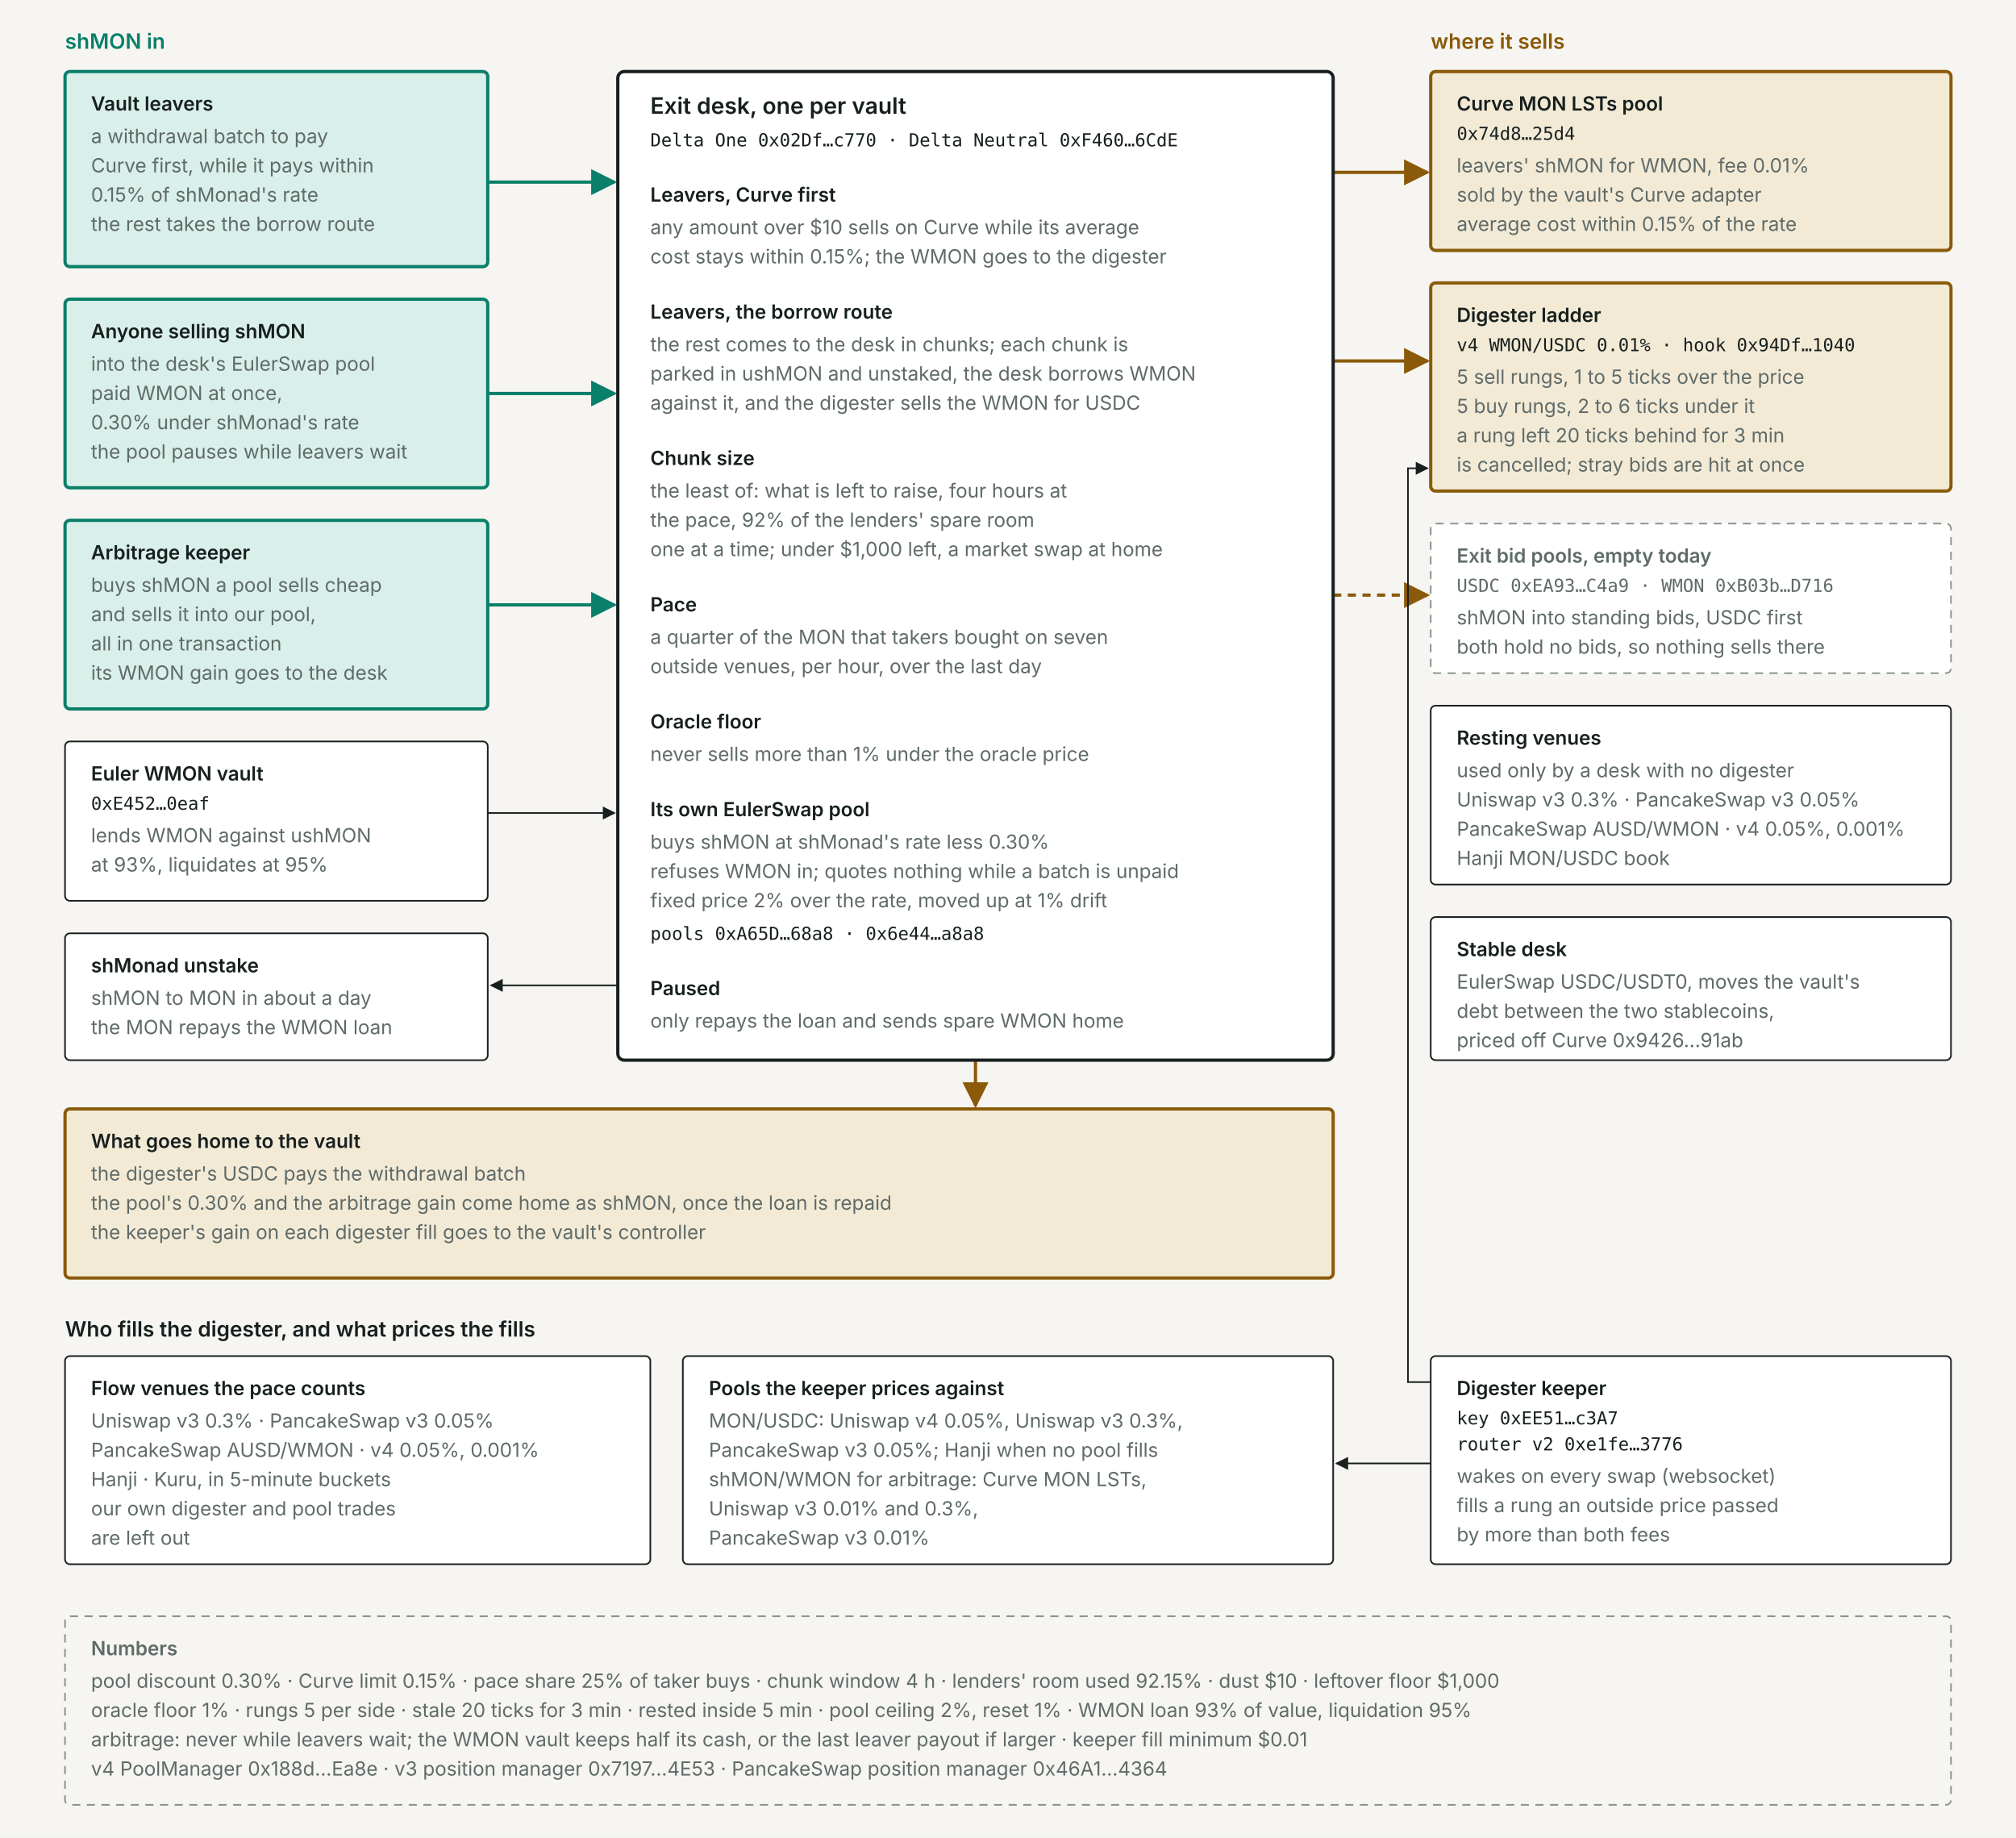
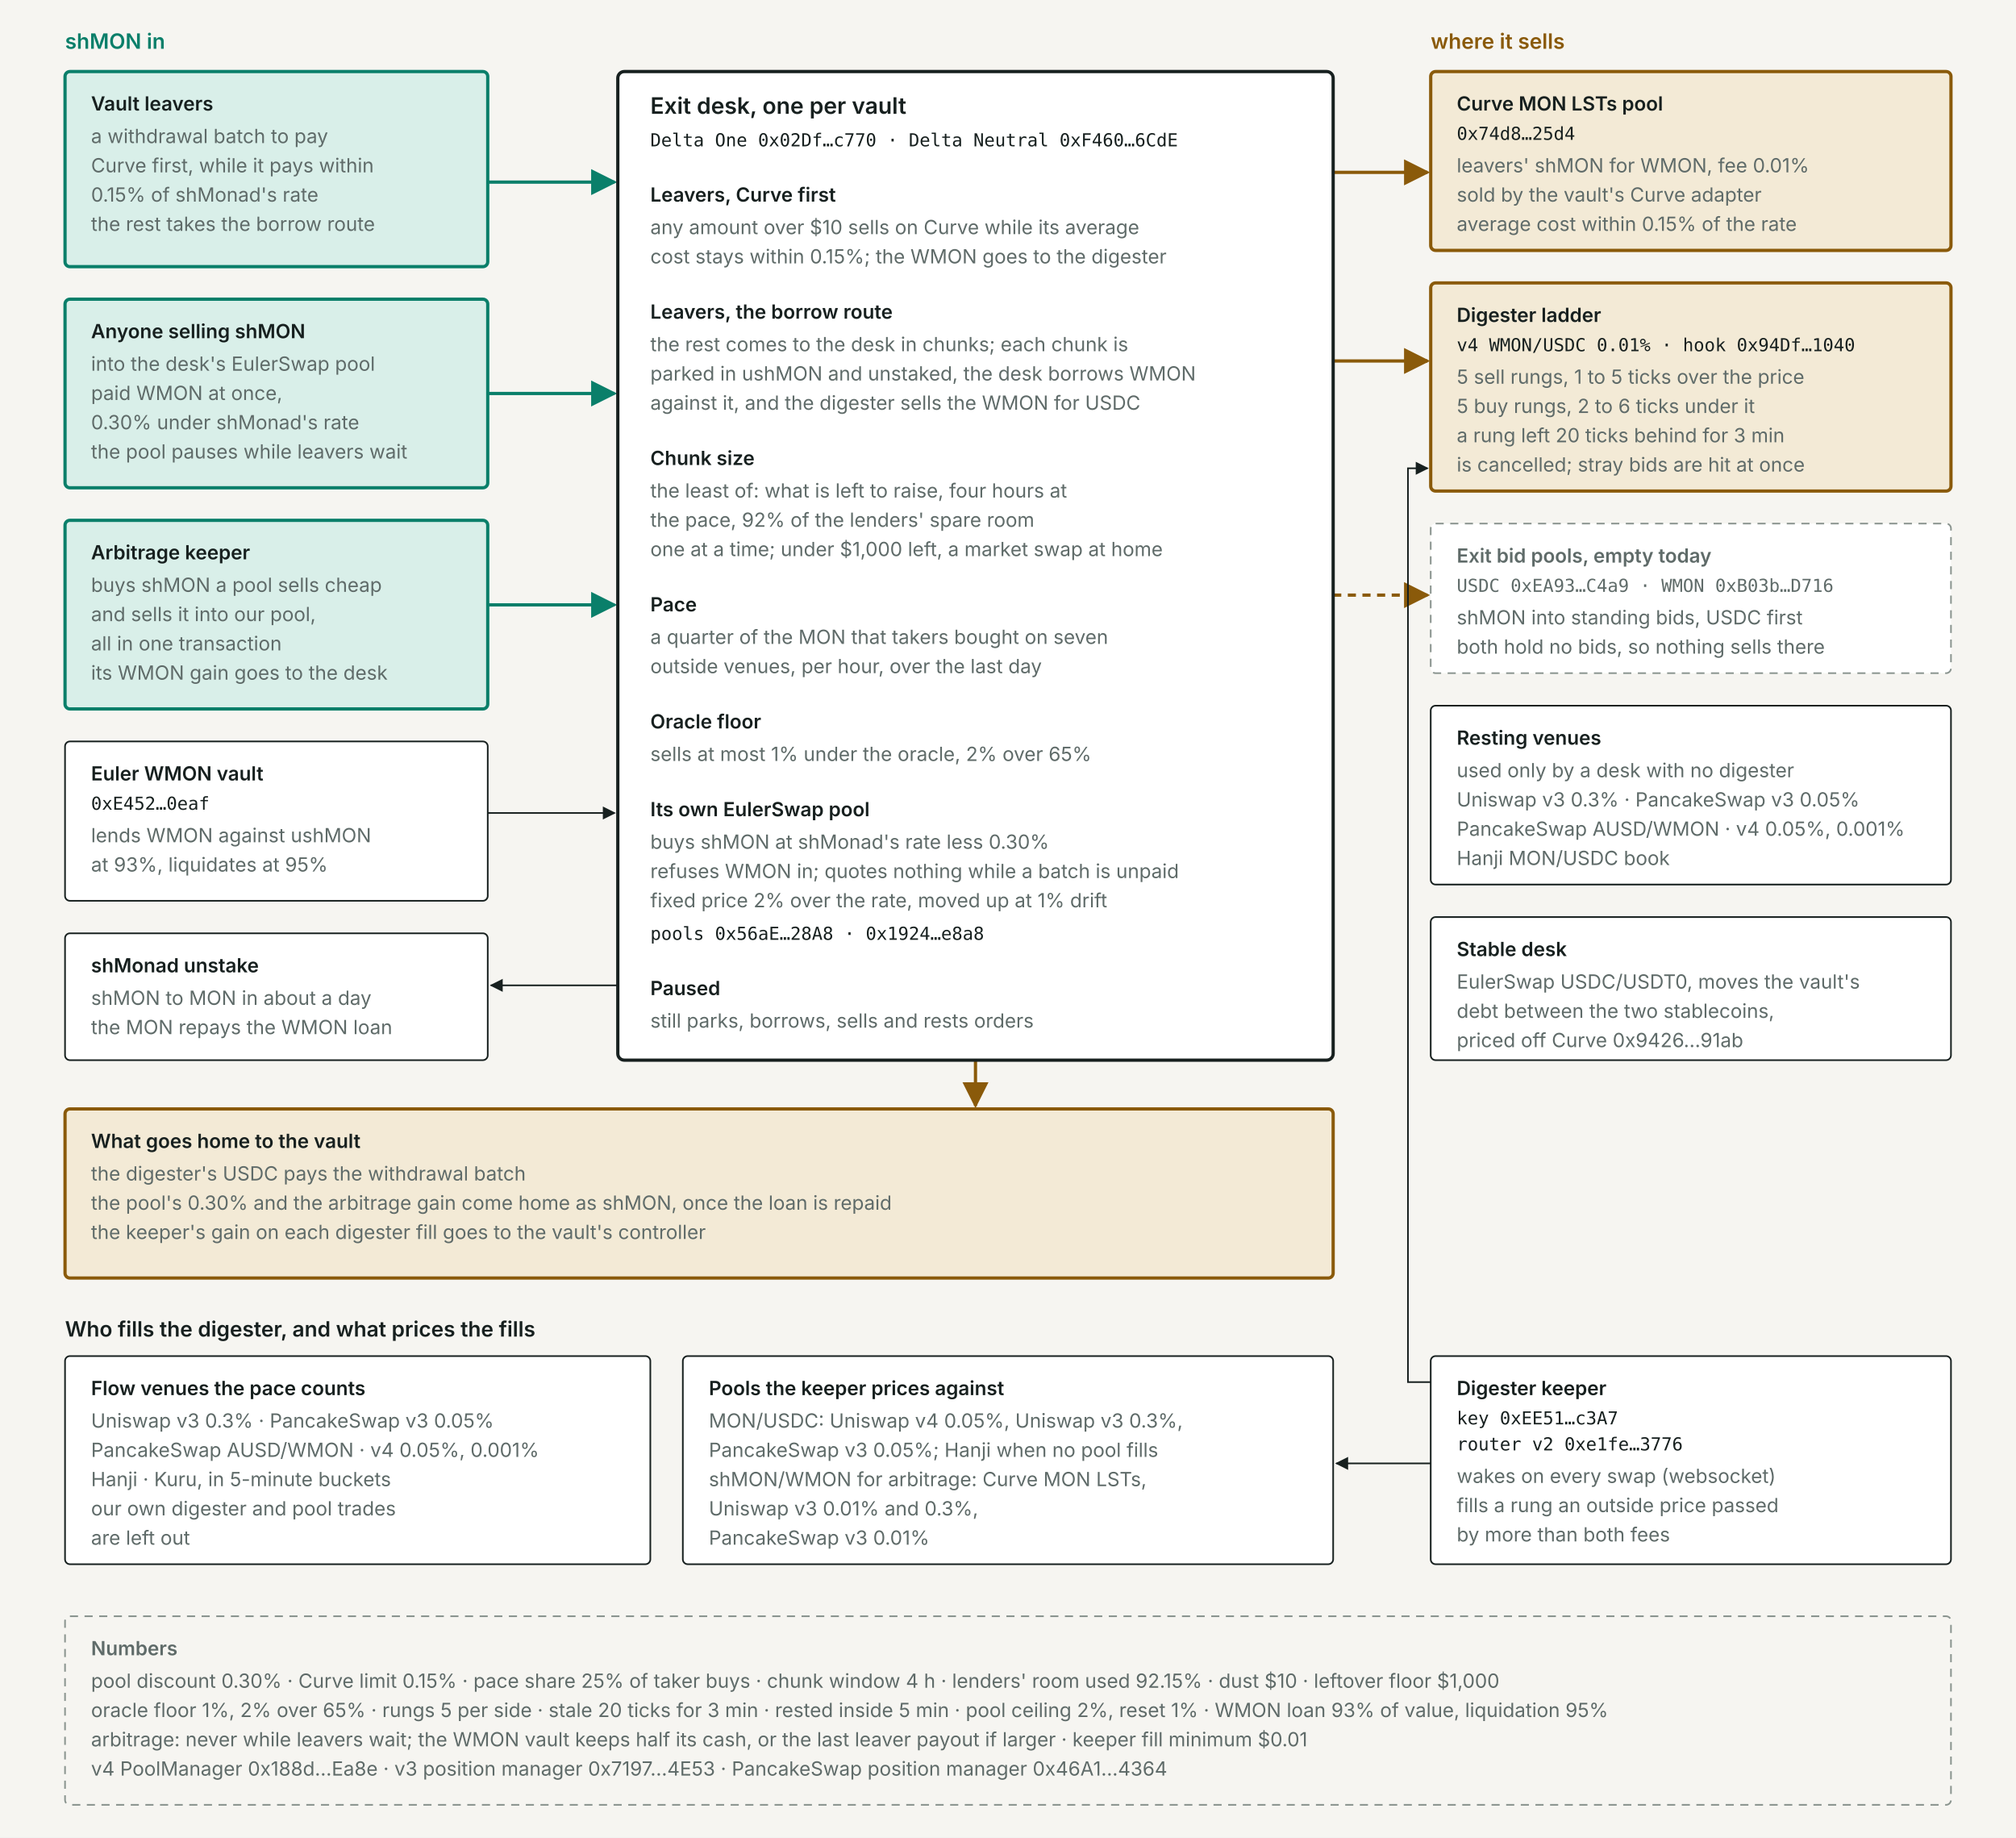
<svg xmlns="http://www.w3.org/2000/svg" width="1240" height="1130" viewBox="0 0 1240 1130" role="img" aria-label="The exit desk takes shMON from the vault's leavers, from anyone selling into its EulerSwap pool and from the arbitrage keeper; leavers' shMON sells on Curve first, the rest goes the borrow route through the WMON vault and shMonad's one-day unstake; the desk sells WMON for USDC through its digester ladder, which the keeper fills against outside pools." style="color:#17201f">
  <rect x="0" y="0" width="1240" height="1130" fill="#f6f5f1" />
  <defs>
    <marker id="arrow" viewBox="0 0 10 10" refX="9" refY="5" markerWidth="8" markerHeight="8" orient="auto-start-reverse">
      <path d="M0,0 L10,5 L0,10 z" fill="#17201f" />
    </marker>
    <marker id="arrow-in" viewBox="0 0 10 10" refX="9" refY="5" markerWidth="8" markerHeight="8" orient="auto-start-reverse">
      <path d="M0,0 L10,5 L0,10 z" fill="#0a7f6a" />
    </marker>
    <marker id="arrow-out" viewBox="0 0 10 10" refX="9" refY="5" markerWidth="8" markerHeight="8" orient="auto-start-reverse">
      <path d="M0,0 L10,5 L0,10 z" fill="#8a5a0a" />
    </marker>
  </defs>
  <g font-family="IBM Plex Sans, system-ui, -apple-system, Segoe UI, sans-serif" font-size="12" fill="#17201f">
    <g>
      <line x1="300" y1="112" x2="378" y2="112" stroke="#0a7f6a" stroke-width="2" marker-end="url(#arrow-in)" />
      <line x1="300" y1="242" x2="378" y2="242" stroke="#0a7f6a" stroke-width="2" marker-end="url(#arrow-in)" />
      <line x1="300" y1="372" x2="378" y2="372" stroke="#0a7f6a" stroke-width="2" marker-end="url(#arrow-in)" />
      <line x1="300" y1="500" x2="378" y2="500" stroke="#17201f" marker-end="url(#arrow)" />
      <line x1="380" y1="606" x2="302" y2="606" stroke="#17201f" marker-end="url(#arrow)" />
      <line x1="820" y1="106" x2="878" y2="106" stroke="#8a5a0a" stroke-width="2" marker-end="url(#arrow-out)" />
      <line x1="820" y1="222" x2="878" y2="222" stroke="#8a5a0a" stroke-width="2" marker-end="url(#arrow-out)" />
      <line x1="820" y1="366" x2="878" y2="366" stroke="#8a5a0a" stroke-width="2" stroke-dasharray="5 4" marker-end="url(#arrow-out)" />
      <line x1="600" y1="652" x2="600" y2="680" stroke="#8a5a0a" stroke-width="2" marker-end="url(#arrow-out)" />
      <path d="M880,850 H866 V288 H878" fill="none" stroke="#17201f" marker-end="url(#arrow)" />
      <line x1="880" y1="900" x2="822" y2="900" stroke="#17201f" marker-end="url(#arrow)" />
    </g>
    <text x="40" y="30" font-weight="600" font-size="13" fill="#0a7f6a">shMON in</text>
    <rect x="40" y="44" width="260" height="120" rx="3" fill="#d9efe9" stroke="#0a7f6a" stroke-width="2" />
    <text x="56" y="68" font-weight="600">Vault leavers</text>
    <text x="56" y="88" fill="#5f6b69">a withdrawal batch to pay</text>
    <text x="56" y="106" fill="#5f6b69">Curve first, while it pays within</text>
    <text x="56" y="124" fill="#5f6b69">0.15% of shMonad's rate</text>
    <text x="56" y="142" fill="#5f6b69">the rest takes the borrow route</text>
    <rect x="40" y="184" width="260" height="116" rx="3" fill="#d9efe9" stroke="#0a7f6a" stroke-width="2" />
    <text x="56" y="208" font-weight="600">Anyone selling shMON</text>
    <text x="56" y="228" fill="#5f6b69">into the desk's EulerSwap pool</text>
    <text x="56" y="246" fill="#5f6b69">paid WMON at once,</text>
    <text x="56" y="264" fill="#5f6b69">0.30% under shMonad's rate</text>
    <text x="56" y="282" fill="#5f6b69">the pool pauses while leavers wait</text>
    <rect x="40" y="320" width="260" height="116" rx="3" fill="#d9efe9" stroke="#0a7f6a" stroke-width="2" />
    <text x="56" y="344" font-weight="600">Arbitrage keeper</text>
    <text x="56" y="364" fill="#5f6b69">buys shMON a pool sells cheap</text>
    <text x="56" y="382" fill="#5f6b69">and sells it into our pool,</text>
    <text x="56" y="400" fill="#5f6b69">all in one transaction</text>
    <text x="56" y="418" fill="#5f6b69">its WMON gain goes to the desk</text>
    <rect x="40" y="456" width="260" height="98" rx="3" fill="#ffffff" stroke="#17201f" />
    <text x="56" y="480" font-weight="600">Euler WMON vault</text>
    <text x="56" y="498" font-family="IBM Plex Mono, Menlo, monospace" font-size="11">0xE452…0eaf</text>
    <text x="56" y="518" fill="#5f6b69">lends WMON against ushMON</text>
    <text x="56" y="536" fill="#5f6b69">at 93%, liquidates at 95%</text>
    <rect x="40" y="574" width="260" height="78" rx="3" fill="#ffffff" stroke="#17201f" />
    <text x="56" y="598" font-weight="600">shMonad unstake</text>
    <text x="56" y="618" fill="#5f6b69">shMON to MON in about a day</text>
    <text x="56" y="636" fill="#5f6b69">the MON repays the WMON loan</text>
    <rect x="380" y="44" width="440" height="608" rx="4" fill="#ffffff" stroke="#17201f" stroke-width="2" />
    <text x="400" y="70" font-weight="600" font-size="14">Exit desk, one per vault</text>
    <text x="400" y="90" font-family="IBM Plex Mono, Menlo, monospace" font-size="11">Delta One 0x02Df…c770 · Delta Neutral 0xF460…6CdE</text>
    <text x="400" y="124" font-weight="600" font-size="12">Leavers, Curve first</text>
    <text x="400" y="144" fill="#5f6b69">any amount over $10 sells on Curve while its average</text>
    <text x="400" y="162" fill="#5f6b69">cost stays within 0.15%; the WMON goes to the digester</text>
    <text x="400" y="196" font-weight="600" font-size="12">Leavers, the borrow route</text>
    <text x="400" y="216" fill="#5f6b69">the rest comes to the desk in chunks; each chunk is</text>
    <text x="400" y="234" fill="#5f6b69">parked in ushMON and unstaked, the desk borrows WMON</text>
    <text x="400" y="252" fill="#5f6b69">against it, and the digester sells the WMON for USDC</text>
    <text x="400" y="286" font-weight="600" font-size="12">Chunk size</text>
    <text x="400" y="306" fill="#5f6b69">the least of: what is left to raise, four hours at</text>
    <text x="400" y="324" fill="#5f6b69">the pace, 92% of the lenders' spare room</text>
    <text x="400" y="342" fill="#5f6b69">one at a time; under $1,000 left, a market swap at home</text>
    <text x="400" y="376" font-weight="600" font-size="12">Pace</text>
    <text x="400" y="396" fill="#5f6b69">a quarter of the MON that takers bought on seven</text>
    <text x="400" y="414" fill="#5f6b69">outside venues, per hour, over the last day</text>
    <text x="400" y="448" font-weight="600" font-size="12">Oracle floor</text>
-     <text x="400" y="468" fill="#5f6b69">never sells more than 1% under the oracle price</text>
+     <text x="400" y="468" fill="#5f6b69">sells at most 1% under the oracle, 2% over 65%</text>
    <text x="400" y="502" font-weight="600" font-size="12">Its own EulerSwap pool</text>
    <text x="400" y="522" fill="#5f6b69">buys shMON at shMonad's rate less 0.30%</text>
    <text x="400" y="540" fill="#5f6b69">refuses WMON in; quotes nothing while a batch is unpaid</text>
    <text x="400" y="558" fill="#5f6b69">fixed price 2% over the rate, moved up at 1% drift</text>
-     <text x="400" y="578" font-family="IBM Plex Mono, Menlo, monospace" font-size="11">pools 0xA65D…68a8 · 0x6e44…a8a8</text>
+     <text x="400" y="578" font-family="IBM Plex Mono, Menlo, monospace" font-size="11">pools 0x56aE…28A8 · 0x1924…e8a8</text>
    <text x="400" y="612" font-weight="600" font-size="12">Paused</text>
-     <text x="400" y="632" fill="#5f6b69">only repays the loan and sends spare WMON home</text>
+     <text x="400" y="632" fill="#5f6b69">still parks, borrows, sells and rests orders</text>
    <text x="880" y="30" font-weight="600" font-size="13" fill="#8a5a0a">where it sells</text>
    <rect x="880" y="44" width="320" height="110" rx="3" fill="#f3ead6" stroke="#8a5a0a" stroke-width="2" />
    <text x="896" y="68" font-weight="600">Curve MON LSTs pool</text>
    <text x="896" y="86" font-family="IBM Plex Mono, Menlo, monospace" font-size="11">0x74d8…25d4</text>
    <text x="896" y="106" fill="#5f6b69">leavers' shMON for WMON, fee 0.01%</text>
    <text x="896" y="124" fill="#5f6b69">sold by the vault's Curve adapter</text>
    <text x="896" y="142" fill="#5f6b69">average cost within 0.15% of the rate</text>
    <rect x="880" y="174" width="320" height="128" rx="3" fill="#f3ead6" stroke="#8a5a0a" stroke-width="2" />
    <text x="896" y="198" font-weight="600">Digester ladder</text>
    <text x="896" y="216" font-family="IBM Plex Mono, Menlo, monospace" font-size="11">v4 WMON/USDC 0.01% · hook 0x94Df…1040</text>
    <text x="896" y="236" fill="#5f6b69">5 sell rungs, 1 to 5 ticks over the price</text>
    <text x="896" y="254" fill="#5f6b69">5 buy rungs, 2 to 6 ticks under it</text>
    <text x="896" y="272" fill="#5f6b69">a rung left 20 ticks behind for 3 min</text>
    <text x="896" y="290" fill="#5f6b69">is cancelled; stray bids are hit at once</text>
    <rect x="880" y="322" width="320" height="92" rx="3" fill="#ffffff" stroke="#8a948f" stroke-dasharray="5 4" />
    <text x="896" y="346" font-weight="600" fill="#5f6b69">Exit bid pools, empty today</text>
    <text x="896" y="364" font-family="IBM Plex Mono, Menlo, monospace" font-size="11" fill="#5f6b69">USDC 0xEA93…C4a9 · WMON 0xB03b…D716</text>
    <text x="896" y="384" fill="#5f6b69">shMON into standing bids, USDC first</text>
    <text x="896" y="402" fill="#5f6b69">both hold no bids, so nothing sells there</text>
    <rect x="880" y="434" width="320" height="110" rx="3" fill="#ffffff" stroke="#17201f" />
    <text x="896" y="458" font-weight="600">Resting venues</text>
    <text x="896" y="478" fill="#5f6b69">used only by a desk with no digester</text>
    <text x="896" y="496" fill="#5f6b69">Uniswap v3 0.3% · PancakeSwap v3 0.05%</text>
    <text x="896" y="514" fill="#5f6b69">PancakeSwap AUSD/WMON · v4 0.05%, 0.001%</text>
    <text x="896" y="532" fill="#5f6b69">Hanji MON/USDC book</text>
    <rect x="880" y="564" width="320" height="88" rx="3" fill="#ffffff" stroke="#17201f" />
    <text x="896" y="588" font-weight="600">Stable desk</text>
    <text x="896" y="608" fill="#5f6b69">EulerSwap USDC/USDT0, moves the vault's</text>
    <text x="896" y="626" fill="#5f6b69">debt between the two stablecoins,</text>
    <text x="896" y="644" fill="#5f6b69">priced off Curve 0x9426…91ab</text>
    <rect x="40" y="682" width="780" height="104" rx="3" fill="#f3ead6" stroke="#8a5a0a" stroke-width="2" />
    <text x="56" y="706" font-weight="600">What goes home to the vault</text>
    <text x="56" y="726" fill="#5f6b69">the digester's USDC pays the withdrawal batch</text>
    <text x="56" y="744" fill="#5f6b69">the pool's 0.30% and the arbitrage gain come home as shMON, once the loan is repaid</text>
    <text x="56" y="762" fill="#5f6b69">the keeper's gain on each digester fill goes to the vault's controller</text>
    <text x="40" y="822" font-weight="600" font-size="13">Who fills the digester, and what prices the fills</text>
    <rect x="40" y="834" width="360" height="128" rx="3" fill="#ffffff" stroke="#17201f" />
    <text x="56" y="858" font-weight="600">Flow venues the pace counts</text>
    <text x="56" y="878" fill="#5f6b69">Uniswap v3 0.3% · PancakeSwap v3 0.05%</text>
    <text x="56" y="896" fill="#5f6b69">PancakeSwap AUSD/WMON · v4 0.05%, 0.001%</text>
    <text x="56" y="914" fill="#5f6b69">Hanji · Kuru, in 5-minute buckets</text>
    <text x="56" y="932" fill="#5f6b69">our own digester and pool trades</text>
    <text x="56" y="950" fill="#5f6b69">are left out</text>
    <rect x="420" y="834" width="400" height="128" rx="3" fill="#ffffff" stroke="#17201f" />
    <text x="436" y="858" font-weight="600">Pools the keeper prices against</text>
    <text x="436" y="878" fill="#5f6b69">MON/USDC: Uniswap v4 0.05%, Uniswap v3 0.3%,</text>
    <text x="436" y="896" fill="#5f6b69">PancakeSwap v3 0.05%; Hanji when no pool fills</text>
    <text x="436" y="914" fill="#5f6b69">shMON/WMON for arbitrage: Curve MON LSTs,</text>
    <text x="436" y="932" fill="#5f6b69">Uniswap v3 0.01% and 0.3%,</text>
    <text x="436" y="950" fill="#5f6b69">PancakeSwap v3 0.01%</text>
    <rect x="880" y="834" width="320" height="128" rx="3" fill="#ffffff" stroke="#17201f" />
    <text x="896" y="858" font-weight="600">Digester keeper</text>
    <text x="896" y="876" font-family="IBM Plex Mono, Menlo, monospace" font-size="11">key 0xEE51…c3A7</text>
    <text x="896" y="892" font-family="IBM Plex Mono, Menlo, monospace" font-size="11">router v2 0xe1fe…3776</text>
    <text x="896" y="912" fill="#5f6b69">wakes on every swap (websocket)</text>
    <text x="896" y="930" fill="#5f6b69">fills a rung an outside price passed</text>
    <text x="896" y="948" fill="#5f6b69">by more than both fees</text>
    <rect x="40" y="994" width="1160" height="116" rx="3" fill="none" stroke="#8a948f" stroke-dasharray="5 4" />
    <text x="56" y="1018" font-weight="600" fill="#5f6b69">Numbers</text>
    <text x="56" y="1038" fill="#5f6b69">pool discount 0.30% · Curve limit 0.15% · pace share 25% of taker buys · chunk window 4 h · lenders' room used 92.15% · dust $10 · leftover floor $1,000</text>
-     <text x="56" y="1056" fill="#5f6b69">oracle floor 1% · rungs 5 per side · stale 20 ticks for 3 min · rested inside 5 min · pool ceiling 2%, reset 1% · WMON loan 93% of value, liquidation 95%</text>
+     <text x="56" y="1056" fill="#5f6b69">oracle floor 1%, 2% over 65% · rungs 5 per side · stale 20 ticks for 3 min · rested inside 5 min · pool ceiling 2%, reset 1% · WMON loan 93% of value, liquidation 95%</text>
    <text x="56" y="1074" fill="#5f6b69">arbitrage: never while leavers wait; the WMON vault keeps half its cash, or the last leaver payout if larger · keeper fill minimum $0.01</text>
    <text x="56" y="1092" fill="#5f6b69">v4 PoolManager 0x188d…Ea8e · v3 position manager 0x7197…4E53 · PancakeSwap position manager 0x46A1…4364</text>
  </g>
</svg>
